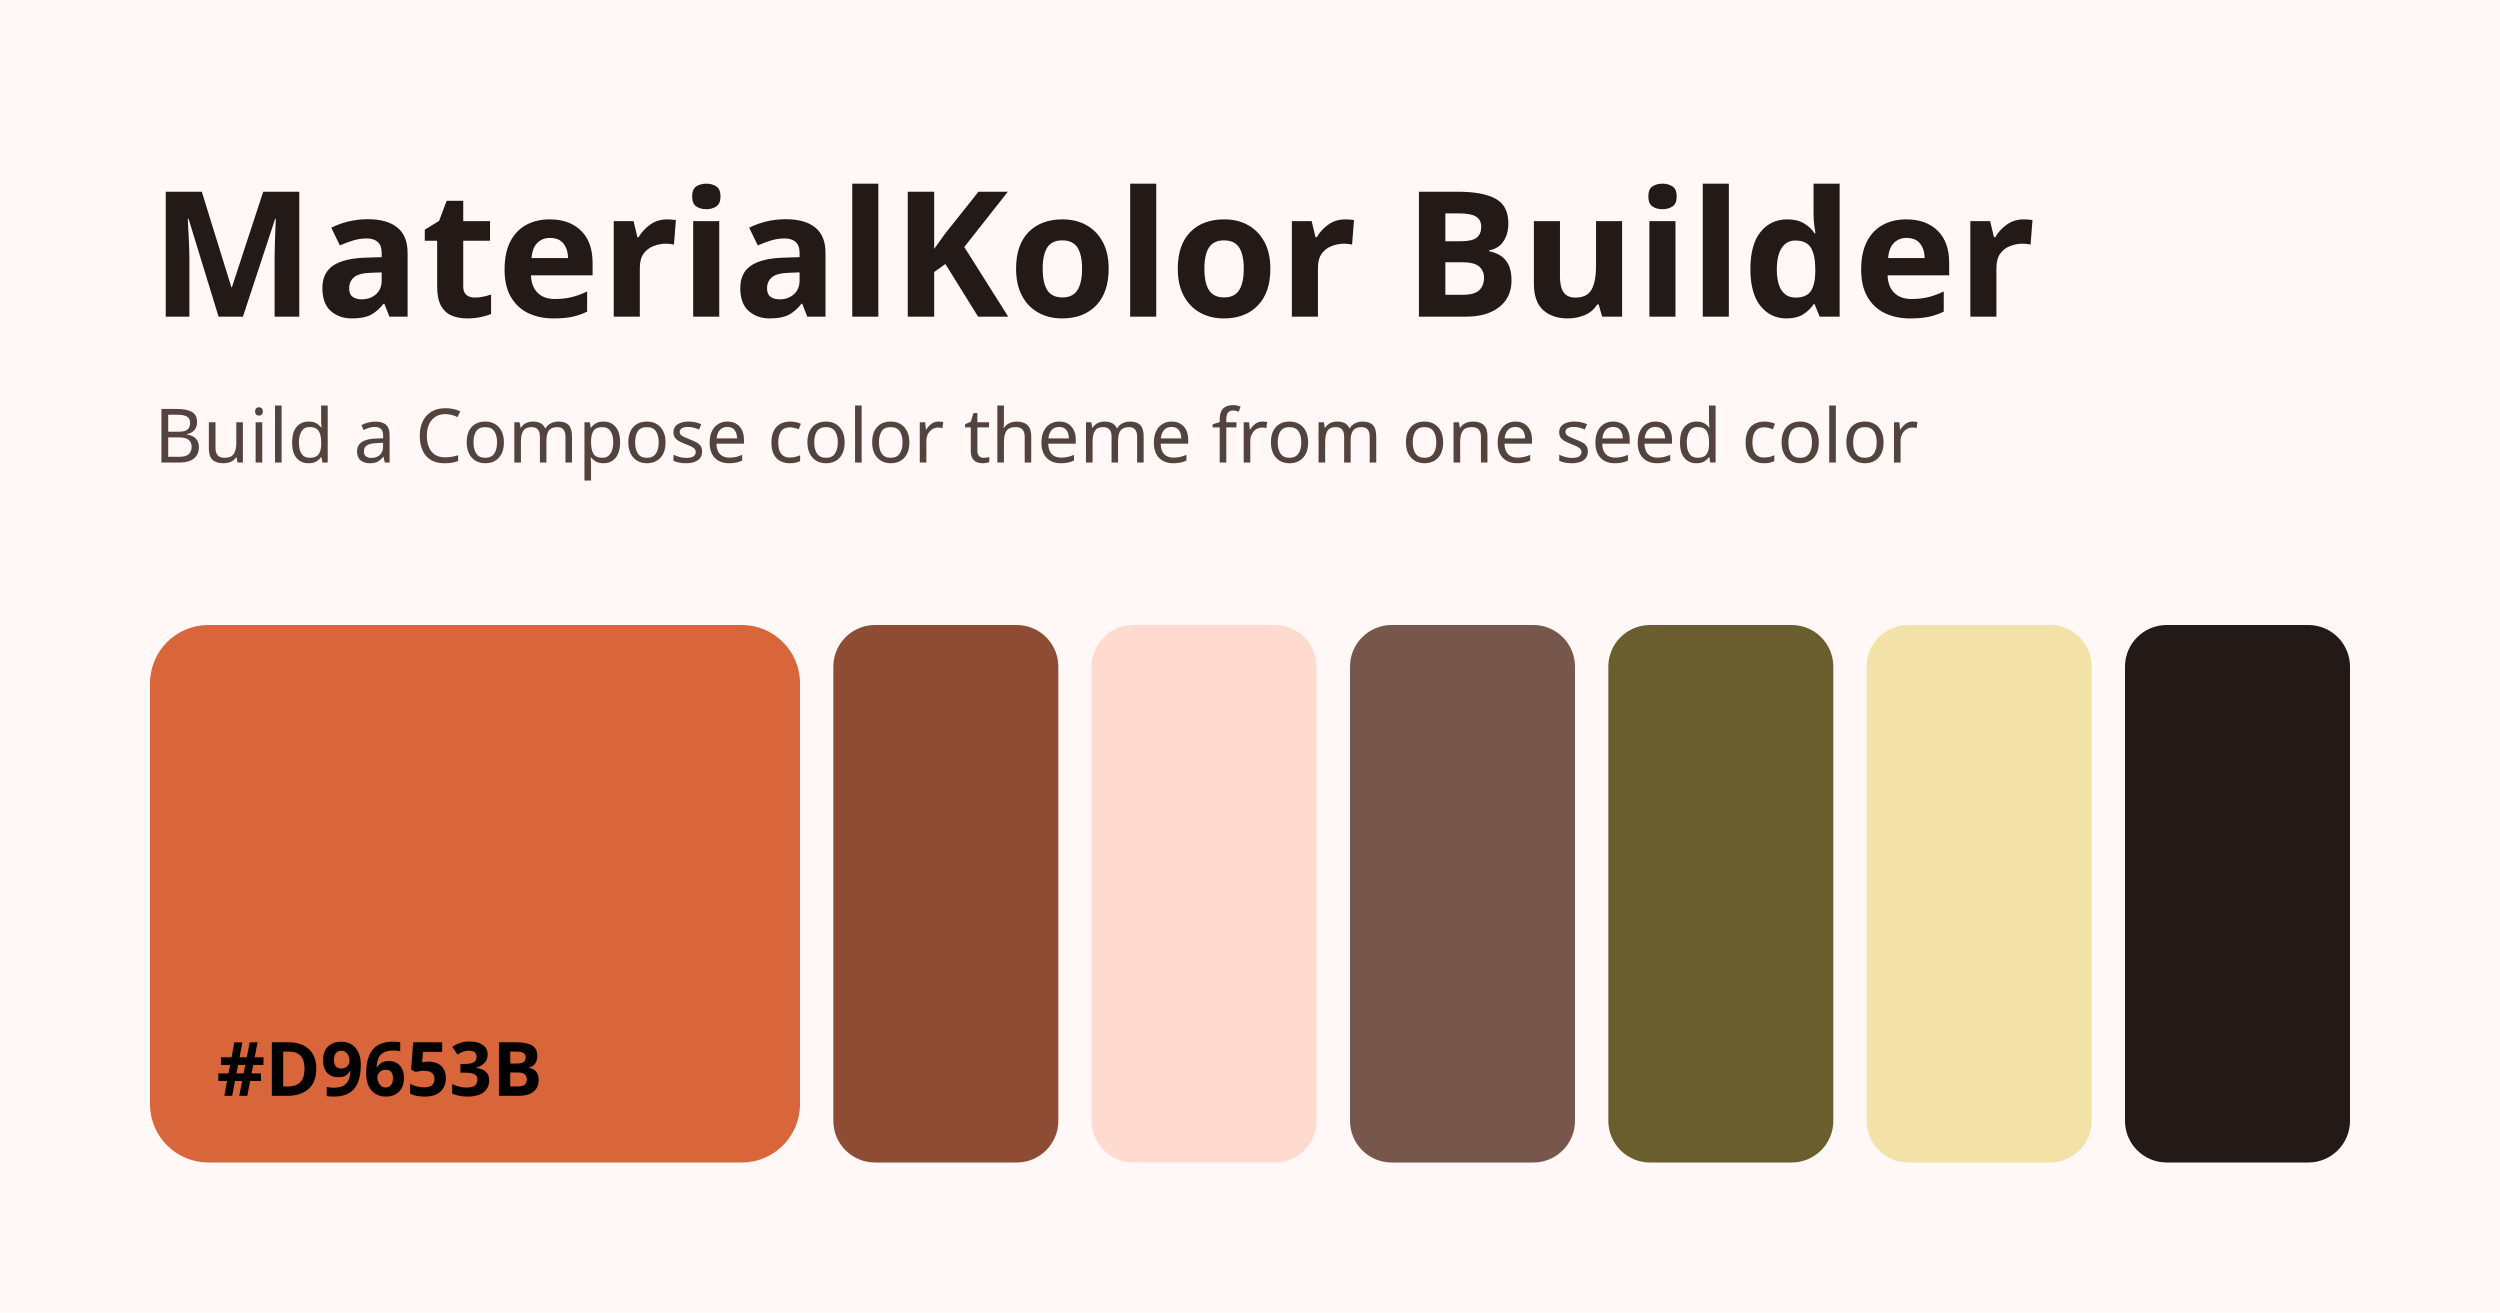
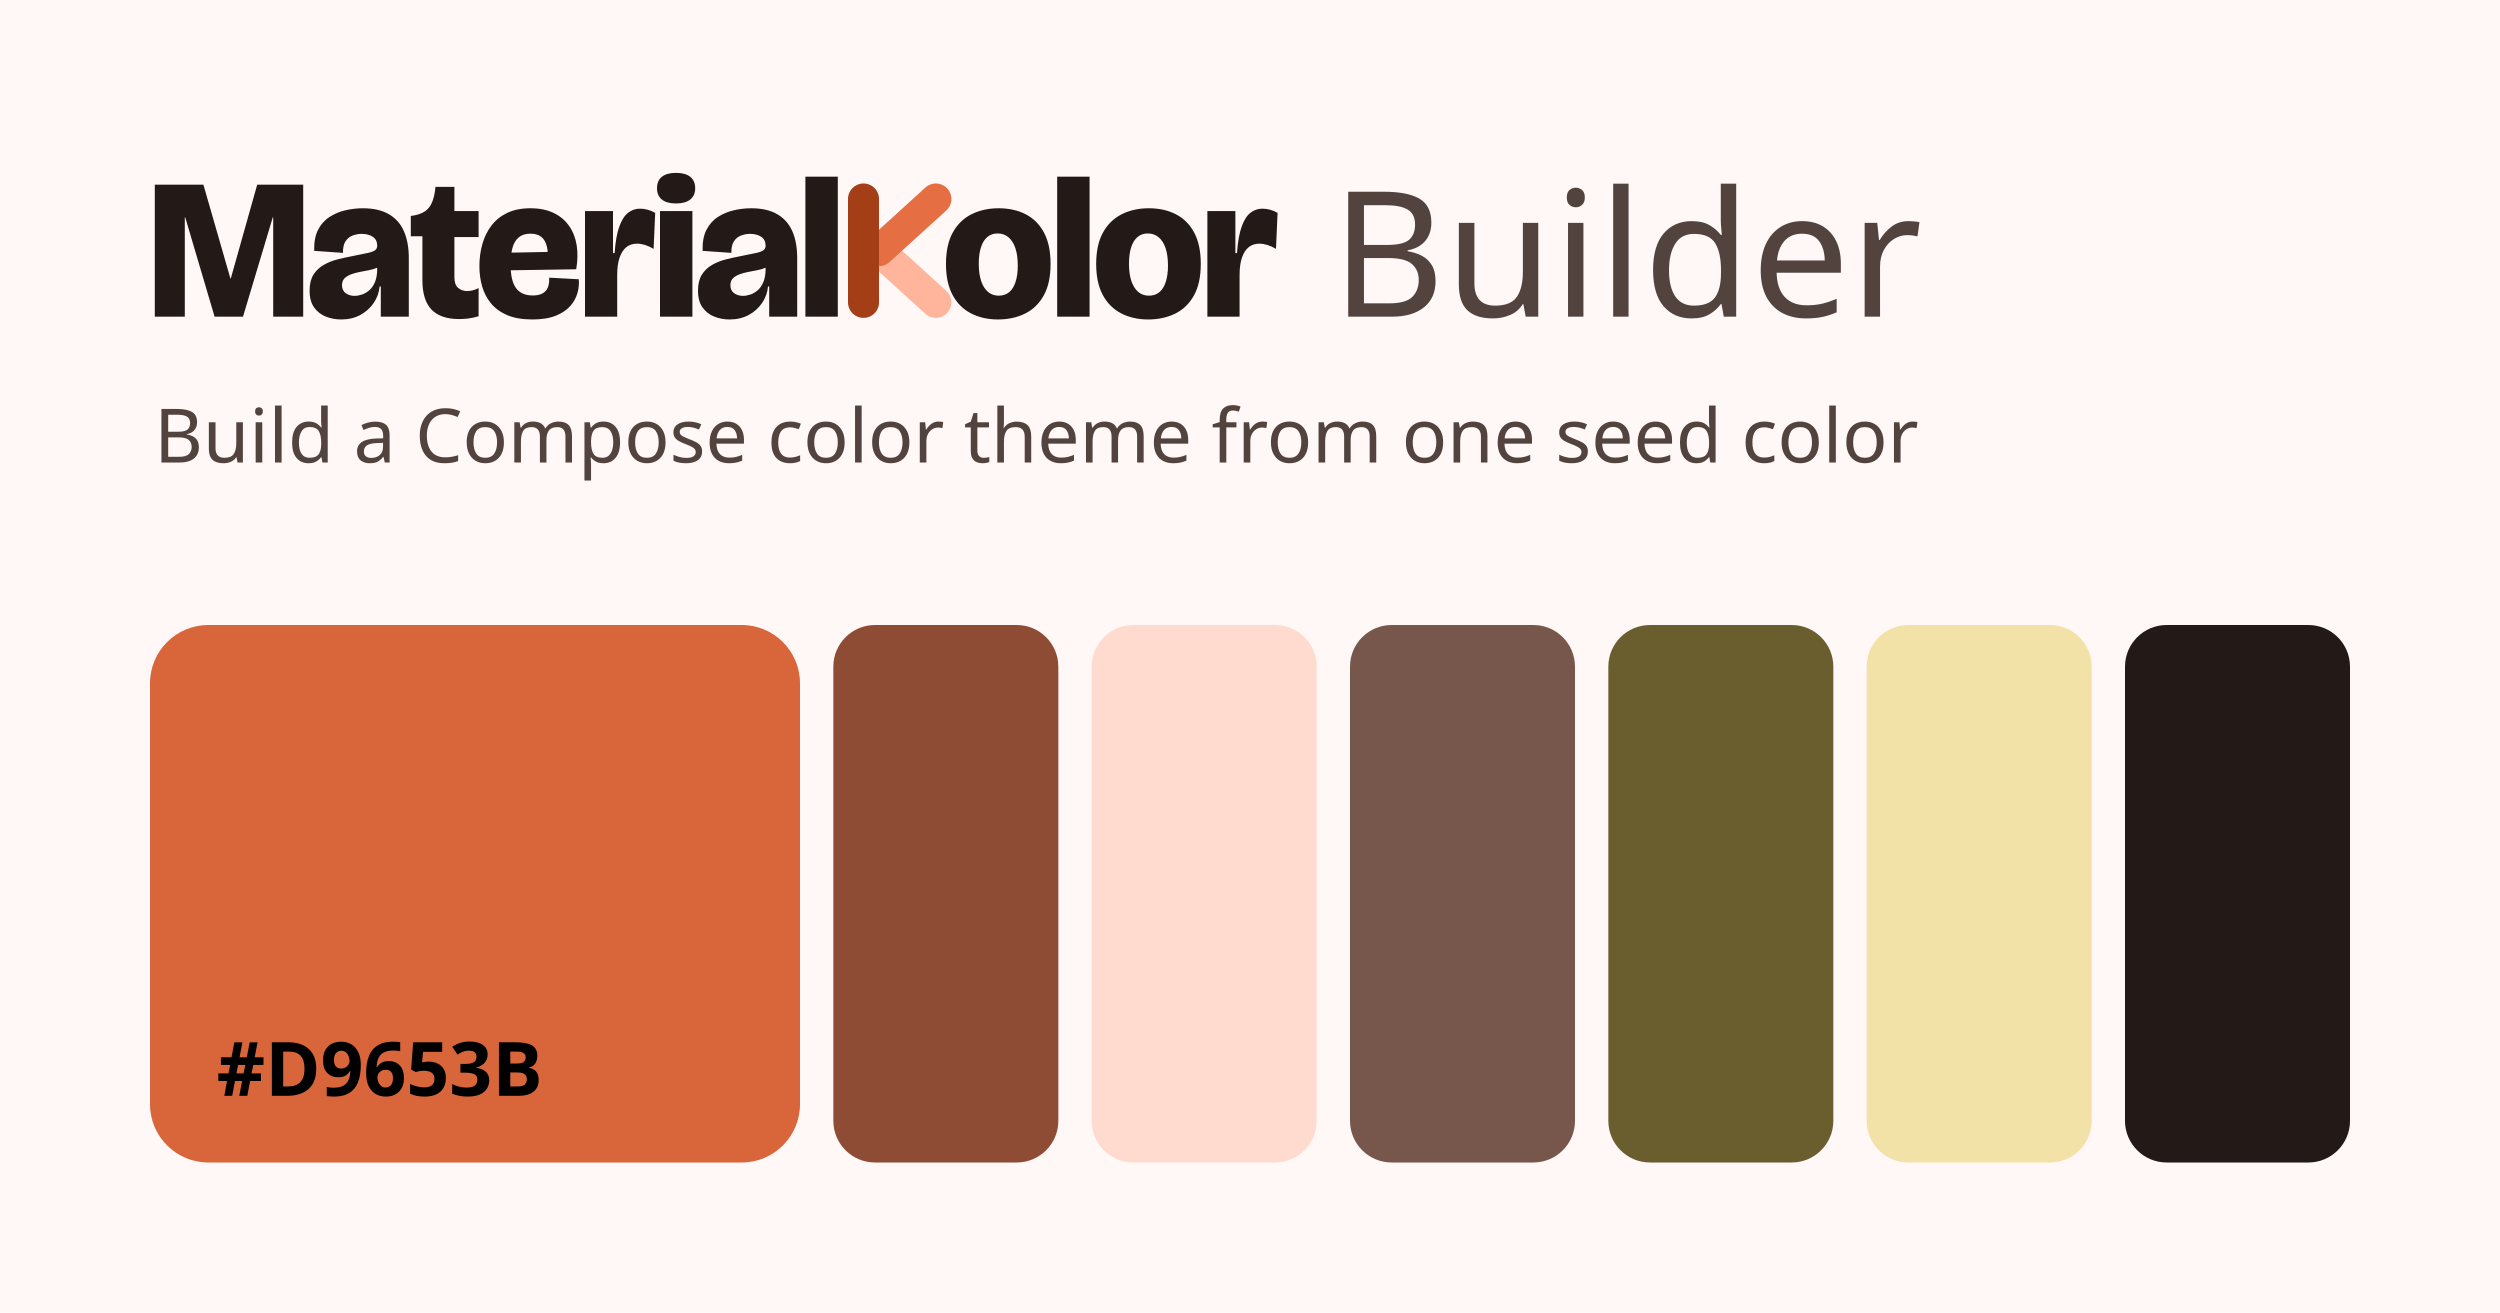
<svg xmlns="http://www.w3.org/2000/svg" width="1200" height="630" viewBox="0 0 1200 630">
  <rect width="1200" height="630" fill="#FFF8F6" />
+   <g transform="translate(72 152) scale(0.096) translate(-16 0)">
+     <path fill="#231917" d="M40 0V-660H283L418 -191H420L552 -660H782V0H632V-497H630L481 0H339L192 -497H190V0ZM972 14Q932 14 896 0Q860 -14 837 -45.5Q814 -77 814 -130Q814 -179 833 -209.5Q852 -240 884 -258.5Q916 -277 954 -286.5Q992 -296 1029 -303Q1081 -313 1107 -319Q1133 -325 1142.5 -333Q1152 -341 1152 -355Q1152 -384 1130.5 -399Q1109 -414 1074 -414Q1052 -414 1030 -406Q1008 -398 994 -377.5Q980 -357 981 -319L837 -329Q835 -392 856 -433.5Q877 -475 913.5 -498.5Q950 -522 993.5 -532Q1037 -542 1080 -542Q1159 -542 1210 -512.5Q1261 -483 1285.5 -427.5Q1310 -372 1310 -293V-199Q1310 -166 1310 -132.5Q1310 -99 1310 -66Q1310 -33 1310 0H1170Q1170 -36 1170 -73Q1170 -110 1170 -151H1164Q1160 -106 1134.5 -68.5Q1109 -31 1067.5 -8.5Q1026 14 972 14ZM1039 -104Q1056 -104 1075.5 -110.5Q1095 -117 1112.5 -132Q1130 -147 1141 -173.5Q1152 -200 1152 -239V-263L1179 -266Q1171 -253 1152.5 -245Q1134 -237 1111 -232.5Q1088 -228 1064.5 -223.5Q1041 -219 1021 -211.5Q1001 -204 988.5 -191.5Q976 -179 976 -157Q976 -131 994.5 -117.5Q1013 -104 1039 -104ZM1562 12Q1469 12 1423.5 -35.5Q1378 -83 1378 -183V-402H1320V-504H1323Q1385 -512 1411 -545.5Q1437 -579 1443 -647V-649H1538V-528H1659V-398H1538V-198Q1538 -160 1556.5 -144Q1575 -128 1602 -128Q1616 -128 1631 -132Q1646 -136 1659 -143V-2Q1628 7 1604 9.5Q1580 12 1562 12ZM1928 14Q1853 14 1802.5 -7.5Q1752 -29 1721 -66.5Q1690 -104 1676.5 -152Q1663 -200 1663 -253Q1663 -310 1677.5 -362Q1692 -414 1722.5 -454.5Q1753 -495 1801.5 -518.5Q1850 -542 1918 -542Q1986 -542 2034.5 -518.5Q2083 -495 2112 -453Q2141 -411 2149.5 -356Q2158 -301 2147 -237L1764 -231V-319L2023 -324L2002 -273Q2008 -319 2000.5 -350.5Q1993 -382 1973 -398.5Q1953 -415 1918 -415Q1881 -415 1859 -396Q1837 -377 1828 -342.5Q1819 -308 1819 -261Q1819 -180 1846 -143Q1873 -106 1929 -106Q1953 -106 1969 -112Q1985 -118 1995 -129.5Q2005 -141 2009 -157.5Q2013 -174 2012 -195L2160 -187Q2163 -154 2153.5 -119Q2144 -84 2118 -54Q2092 -24 2045.5 -5Q1999 14 1928 14ZM2191 0V-287V-528H2331V-318H2339Q2345 -402 2362.5 -450.5Q2380 -499 2406.5 -519.5Q2433 -540 2466 -540Q2484 -540 2503.5 -535Q2523 -530 2542 -519L2534 -339Q2512 -352 2491 -358.5Q2470 -365 2451 -365Q2419 -365 2397 -347Q2375 -329 2363.5 -294Q2352 -259 2352 -209V0ZM2566 0V-528H2728V0ZM2646 -566Q2600 -566 2575.5 -585.5Q2551 -605 2551 -642Q2551 -680 2575.5 -699.5Q2600 -719 2646 -719Q2693 -719 2717.5 -699Q2742 -679 2742 -642Q2742 -606 2717.5 -586Q2693 -566 2646 -566ZM2914 14Q2874 14 2838 0Q2802 -14 2779 -45.5Q2756 -77 2756 -130Q2756 -179 2775 -209.5Q2794 -240 2826 -258.5Q2858 -277 2896 -286.5Q2934 -296 2971 -303Q3023 -313 3049 -319Q3075 -325 3084.5 -333Q3094 -341 3094 -355Q3094 -384 3072.5 -399Q3051 -414 3016 -414Q2994 -414 2972 -406Q2950 -398 2936 -377.5Q2922 -357 2923 -319L2779 -329Q2777 -392 2798 -433.5Q2819 -475 2855.5 -498.5Q2892 -522 2935.5 -532Q2979 -542 3022 -542Q3101 -542 3152 -512.5Q3203 -483 3227.5 -427.5Q3252 -372 3252 -293V-199Q3252 -166 3252 -132.5Q3252 -99 3252 -66Q3252 -33 3252 0H3112Q3112 -36 3112 -73Q3112 -110 3112 -151H3106Q3102 -106 3076.5 -68.5Q3051 -31 3009.5 -8.5Q2968 14 2914 14ZM2981 -104Q2998 -104 3017.5 -110.5Q3037 -117 3054.5 -132Q3072 -147 3083 -173.5Q3094 -200 3094 -239V-263L3121 -266Q3113 -253 3094.5 -245Q3076 -237 3053 -232.5Q3030 -228 3006.5 -223.5Q2983 -219 2963 -211.5Q2943 -204 2930.5 -191.5Q2918 -179 2918 -157Q2918 -131 2936.5 -117.5Q2955 -104 2981 -104ZM3293 0V-700H3455V0ZM4255.9 14Q4179.9 14 4120.9 -16.5Q4061.9 -47 4028.9 -108.5Q3995.9 -170 3995.9 -263Q3995.9 -360 4030.4 -421.5Q4064.9 -483 4124.4 -512.5Q4183.9 -542 4258.9 -542Q4336.9 -542 4395.4 -511.5Q4453.9 -481 4486.4 -419.5Q4518.9 -358 4518.9 -264Q4518.9 -167 4484.4 -105.5Q4449.9 -44 4390.4 -15Q4330.9 14 4255.9 14ZM4259.9 -105Q4290.9 -105 4311.9 -122.5Q4332.9 -140 4343.9 -174Q4354.9 -208 4354.9 -255Q4354.9 -307 4342.9 -342.5Q4330.9 -378 4308.4 -397Q4285.9 -416 4253.9 -416Q4223.9 -416 4202.9 -398.5Q4181.9 -381 4170.9 -347Q4159.9 -313 4159.9 -265Q4159.9 -189 4186.4 -147Q4212.9 -105 4259.9 -105ZM4551.9 0V-700H4713.9V0ZM5006.9 14Q4930.9 14 4871.9 -16.5Q4812.9 -47 4779.9 -108.5Q4746.9 -170 4746.9 -263Q4746.9 -360 4781.4 -421.5Q4815.9 -483 4875.4 -512.5Q4934.9 -542 5009.9 -542Q5087.9 -542 5146.4 -511.5Q5204.9 -481 5237.4 -419.5Q5269.9 -358 5269.9 -264Q5269.9 -167 5235.4 -105.5Q5200.9 -44 5141.4 -15Q5081.9 14 5006.9 14ZM5010.9 -105Q5041.9 -105 5062.9 -122.5Q5083.9 -140 5094.9 -174Q5105.9 -208 5105.9 -255Q5105.9 -307 5093.9 -342.5Q5081.9 -378 5059.4 -397Q5036.9 -416 5004.9 -416Q4974.9 -416 4953.9 -398.5Q4932.9 -381 4921.9 -347Q4910.9 -313 4910.9 -265Q4910.9 -189 4937.4 -147Q4963.9 -105 5010.9 -105ZM5302.9 0V-287V-528H5442.9V-318H5450.9Q5456.9 -402 5474.4 -450.5Q5491.9 -499 5518.4 -519.5Q5544.9 -540 5577.9 -540Q5595.9 -540 5615.4 -535Q5634.9 -530 5653.9 -519L5645.9 -339Q5623.9 -352 5602.9 -358.5Q5581.9 -365 5562.9 -365Q5530.9 -365 5508.9 -347Q5486.9 -329 5475.4 -294Q5463.9 -259 5463.9 -209V0Z" />
+     <g transform="translate(3350.9 -743.5) scale(12.9231)" fill="none" stroke-width="12" stroke-linecap="round">
+       <path stroke="#FFB59C" d="M24 32 46 52" />
+       <path stroke="#E56E43" d="M24 32 46 12" />
+       <path stroke="#A33E16" d="M18 12v40" />
+     </g>
+   </g>
  <g font-family="Bricolage Grotesque">
-     <text x="72" y="152" font-size="84" font-weight="700" fill="#231917">MaterialKolor Builder</text>
+     <text x="639" y="152" font-size="84" font-weight="400" fill="#53433F">Builder</text>
    <text x="74" y="222" font-size="36" font-weight="400" fill="#53433F">Build a Compose color theme from one seed color</text>
    <rect x="72" y="300" width="312" height="258" rx="28" fill="#D9653B" />
    <text x="104" y="526" font-size="36" font-weight="600" fill="#000000">#D9653B</text>
  </g>
  <rect x="400" y="300" width="108" height="258" rx="20" fill="#8F4C35" />
  <rect x="524" y="300" width="108" height="258" rx="20" fill="#FFDBCF" />
  <rect x="648" y="300" width="108" height="258" rx="20" fill="#77574C" />
  <rect x="772" y="300" width="108" height="258" rx="20" fill="#6A5E2F" />
  <rect x="896" y="300" width="108" height="258" rx="20" fill="#F3E2A7" />
  <rect x="1020" y="300" width="108" height="258" rx="20" fill="#231917" />
</svg>
